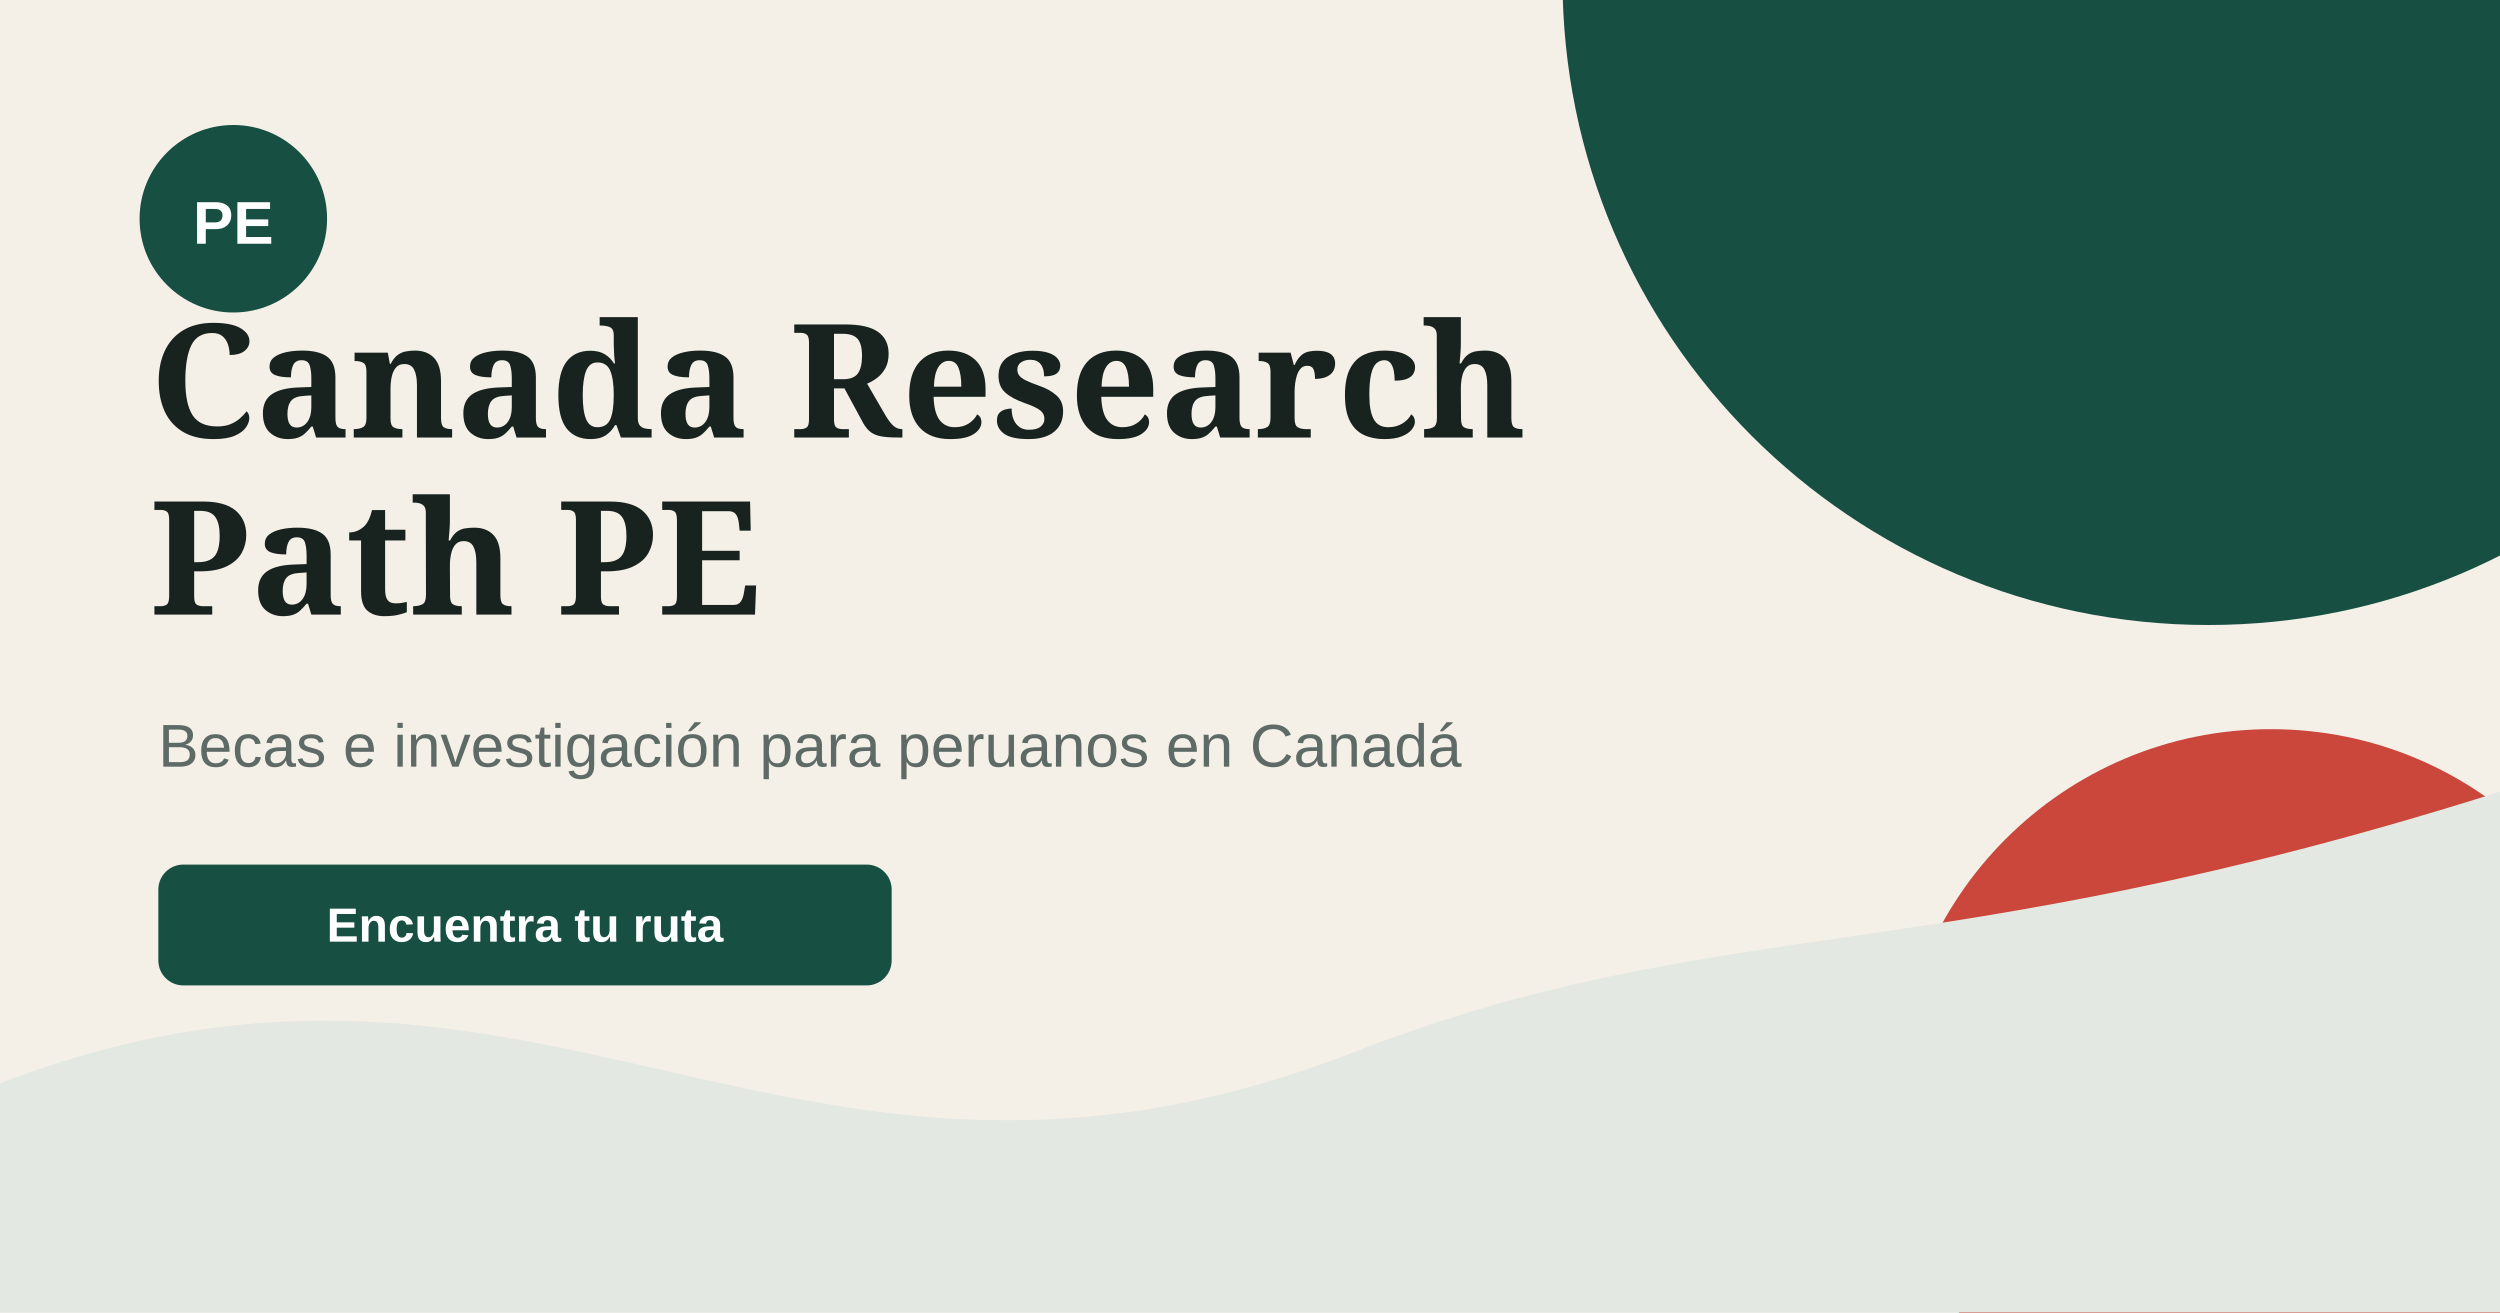
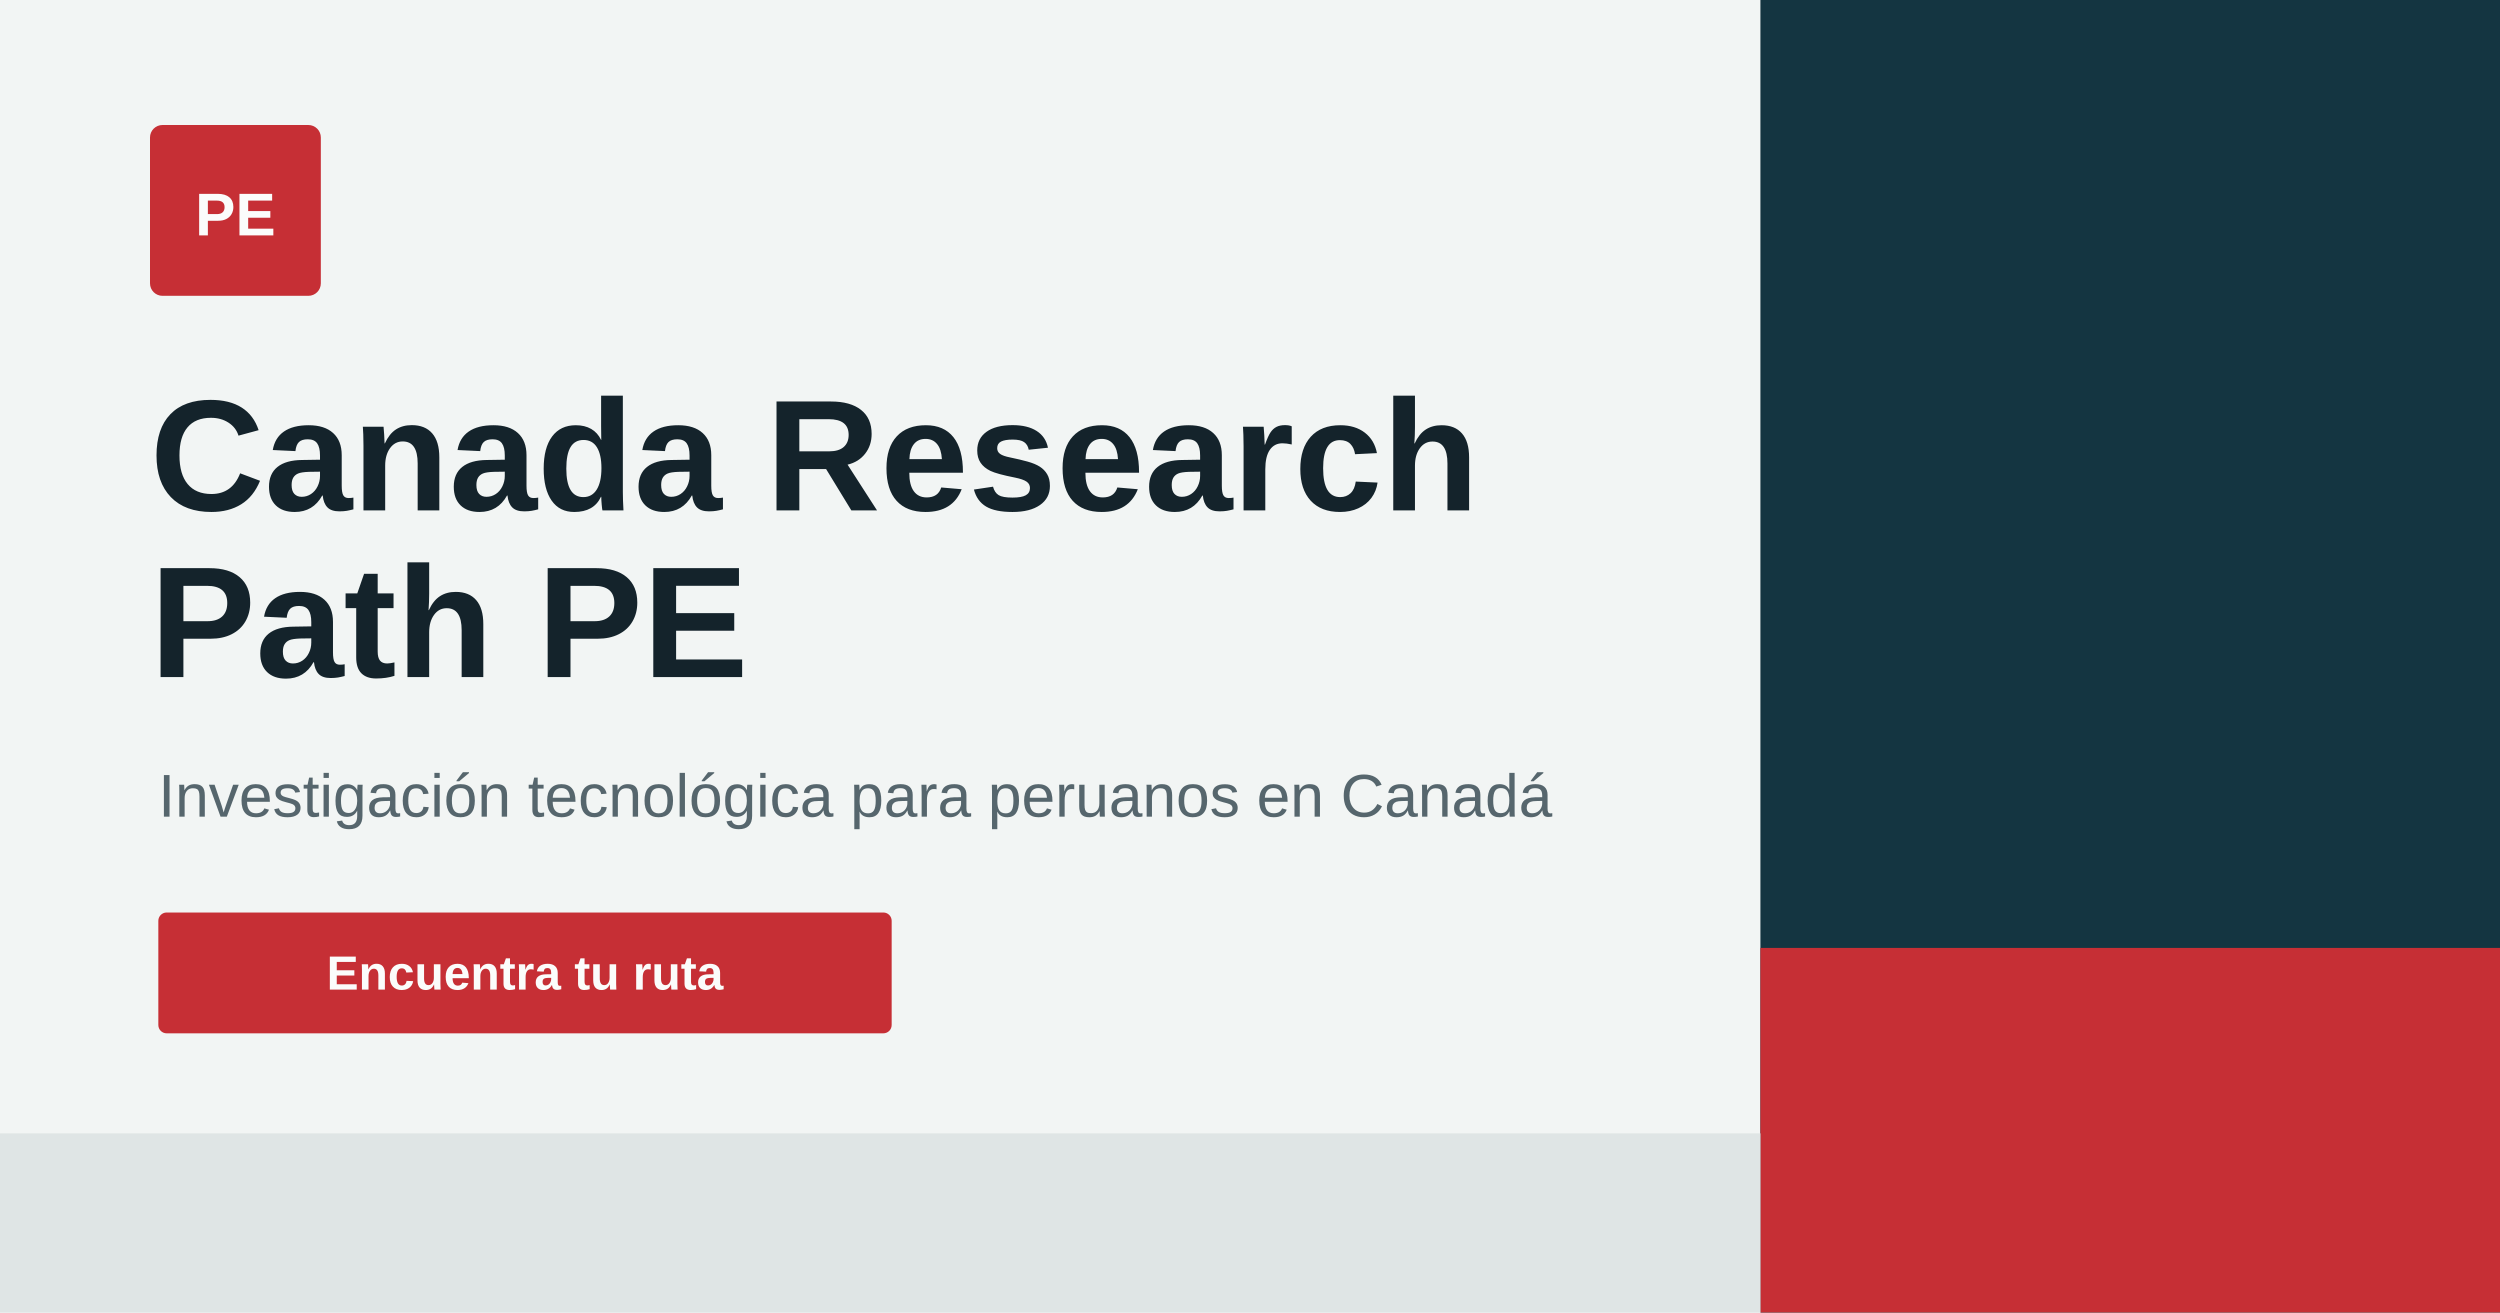
<svg xmlns="http://www.w3.org/2000/svg" width="1200" height="630" viewBox="0 0 1200 630">
-   <rect width="1200" height="630" fill="#f4f0e7" />
-   <circle cx="1060" cy="-10" r="310" fill="#174f43" />
-   <circle cx="1090" cy="530" r="180" fill="#c8372d" opacity=".92" />
-   <path d="M0 520 C260 420 380 610 650 505 C825 437 925 467 1200 380 V630 H0Z" fill="#e3e8e2" />
-   <circle cx="112" cy="105" r="45" fill="#174f43" />
-   <text x="112" y="117" text-anchor="middle" font-family="Arial,sans-serif" font-size="29" font-weight="700" fill="white">PE</text>
-   <text x="72" y="210" font-family="Georgia,serif" font-size="76" font-weight="700" fill="#182320">Canada Research</text>
-   <text x="72" y="295" font-family="Georgia,serif" font-size="76" font-weight="700" fill="#182320">Path PE</text>
-   <text x="76" y="368" font-family="Arial,sans-serif" font-size="29" fill="#5d6a65">Becas e investigación para peruanos en Canadá</text>
-   <rect x="76" y="415" width="352" height="58" rx="12" fill="#174f43" />
-   <text x="252" y="452" text-anchor="middle" font-family="Arial,sans-serif" font-size="23" font-weight="700" fill="white">Encuentra tu ruta</text>
+   <rect width="1200" height="630" fill="#f2f5f4" />
+   <rect x="845" width="355" height="630" fill="#143541" />
+   <rect x="845" y="455" width="355" height="175" fill="#c62f35" />
+   <path d="M0 544 H845 V630 H0Z" fill="#dfe5e5" />
+   <rect x="72" y="60" width="82" height="82" rx="6" fill="#c62f35" />
+   <text x="113" y="113" text-anchor="middle" font-family="Arial,sans-serif" font-size="29" font-weight="700" fill="#fbfcfb">PE</text>
+   <text x="72" y="245" font-family="Arial Narrow,Arial,sans-serif" font-size="76" font-weight="700" fill="#14232b">Canada Research</text>
+   <text x="72" y="325" font-family="Arial Narrow,Arial,sans-serif" font-size="76" font-weight="700" fill="#14232b">Path PE</text>
+   <text x="76" y="392" font-family="Arial,sans-serif" font-size="29" fill="#56666d">Investigación tecnológica para peruanos en Canadá</text>
+   <rect x="76" y="438" width="352" height="58" rx="4" fill="#c62f35" />
+   <text x="252" y="475" text-anchor="middle" font-family="Arial,sans-serif" font-size="23" font-weight="700" fill="#fbfcfb">Encuentra tu ruta</text>
</svg>
